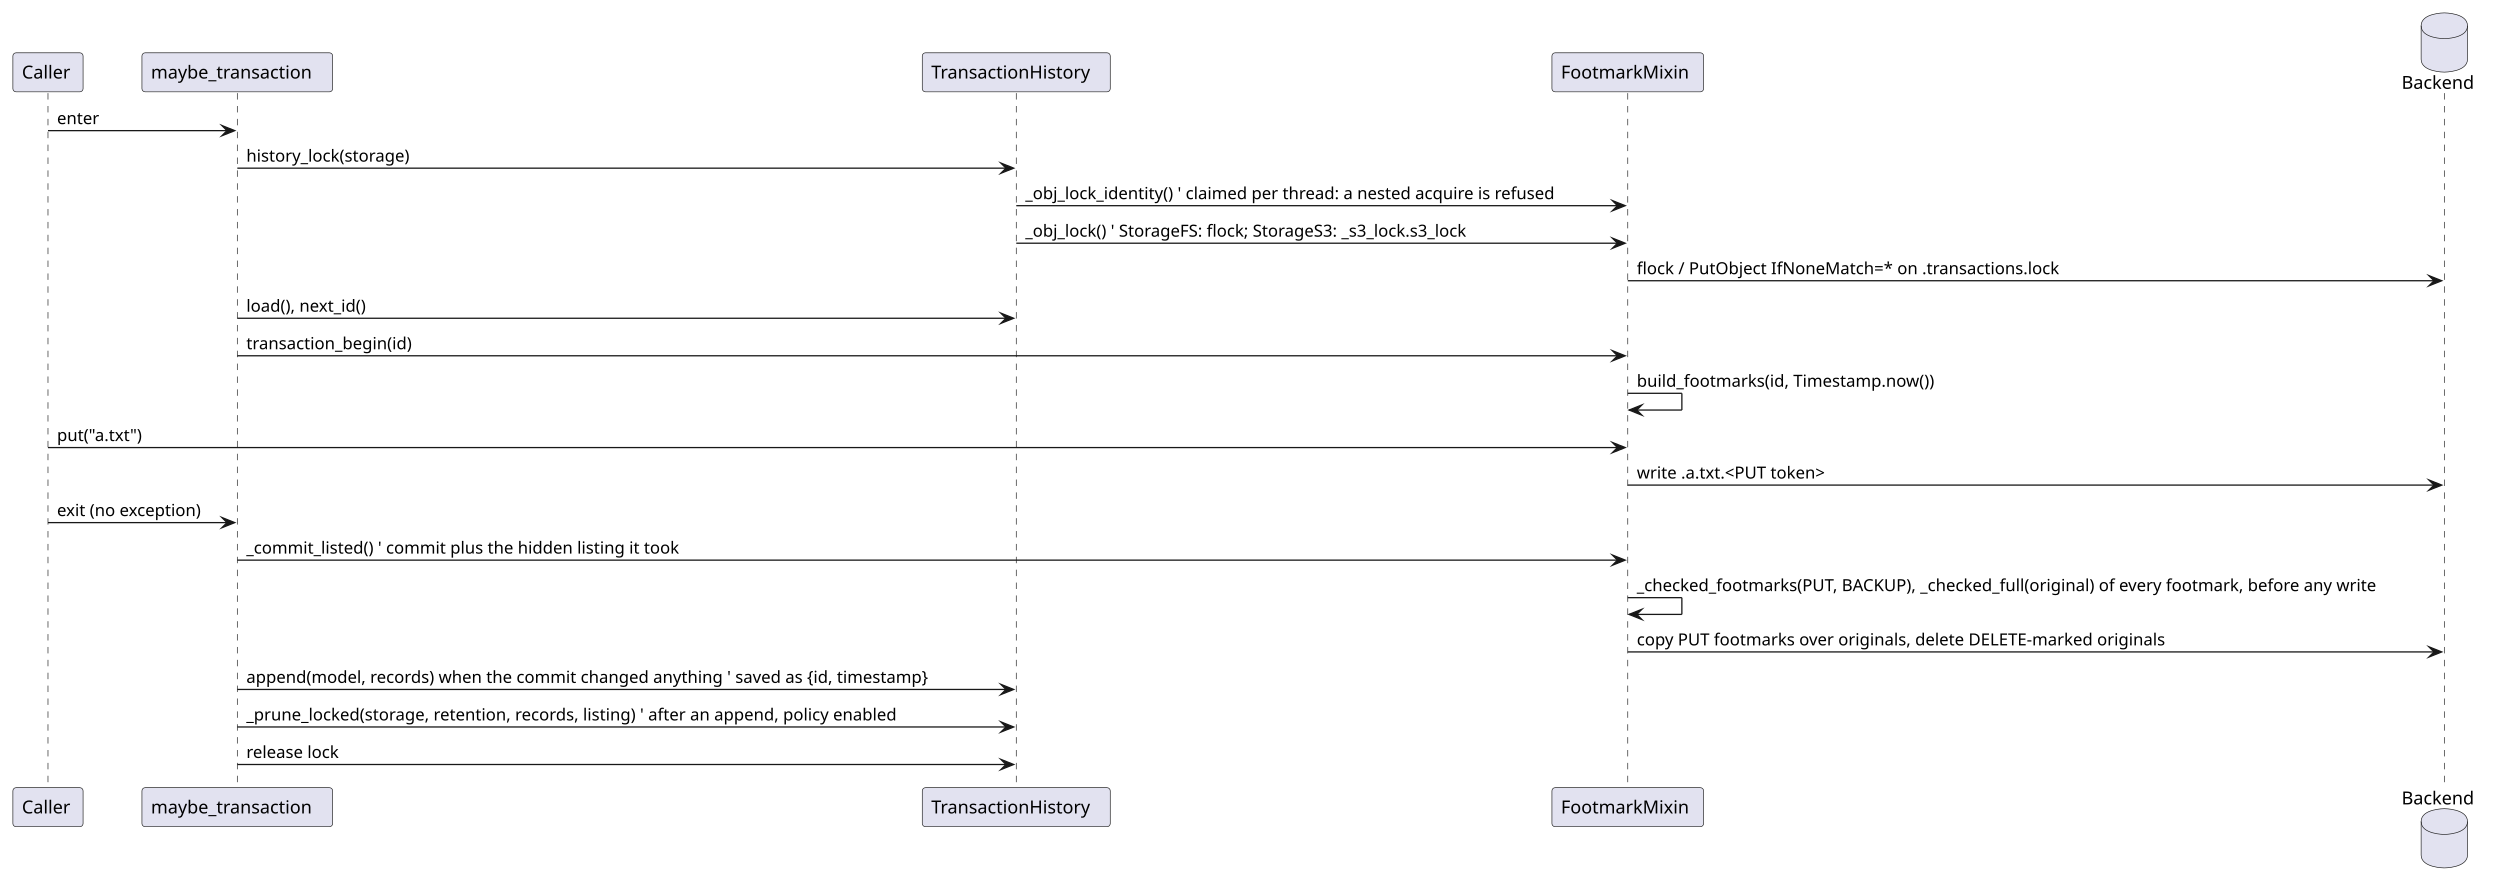
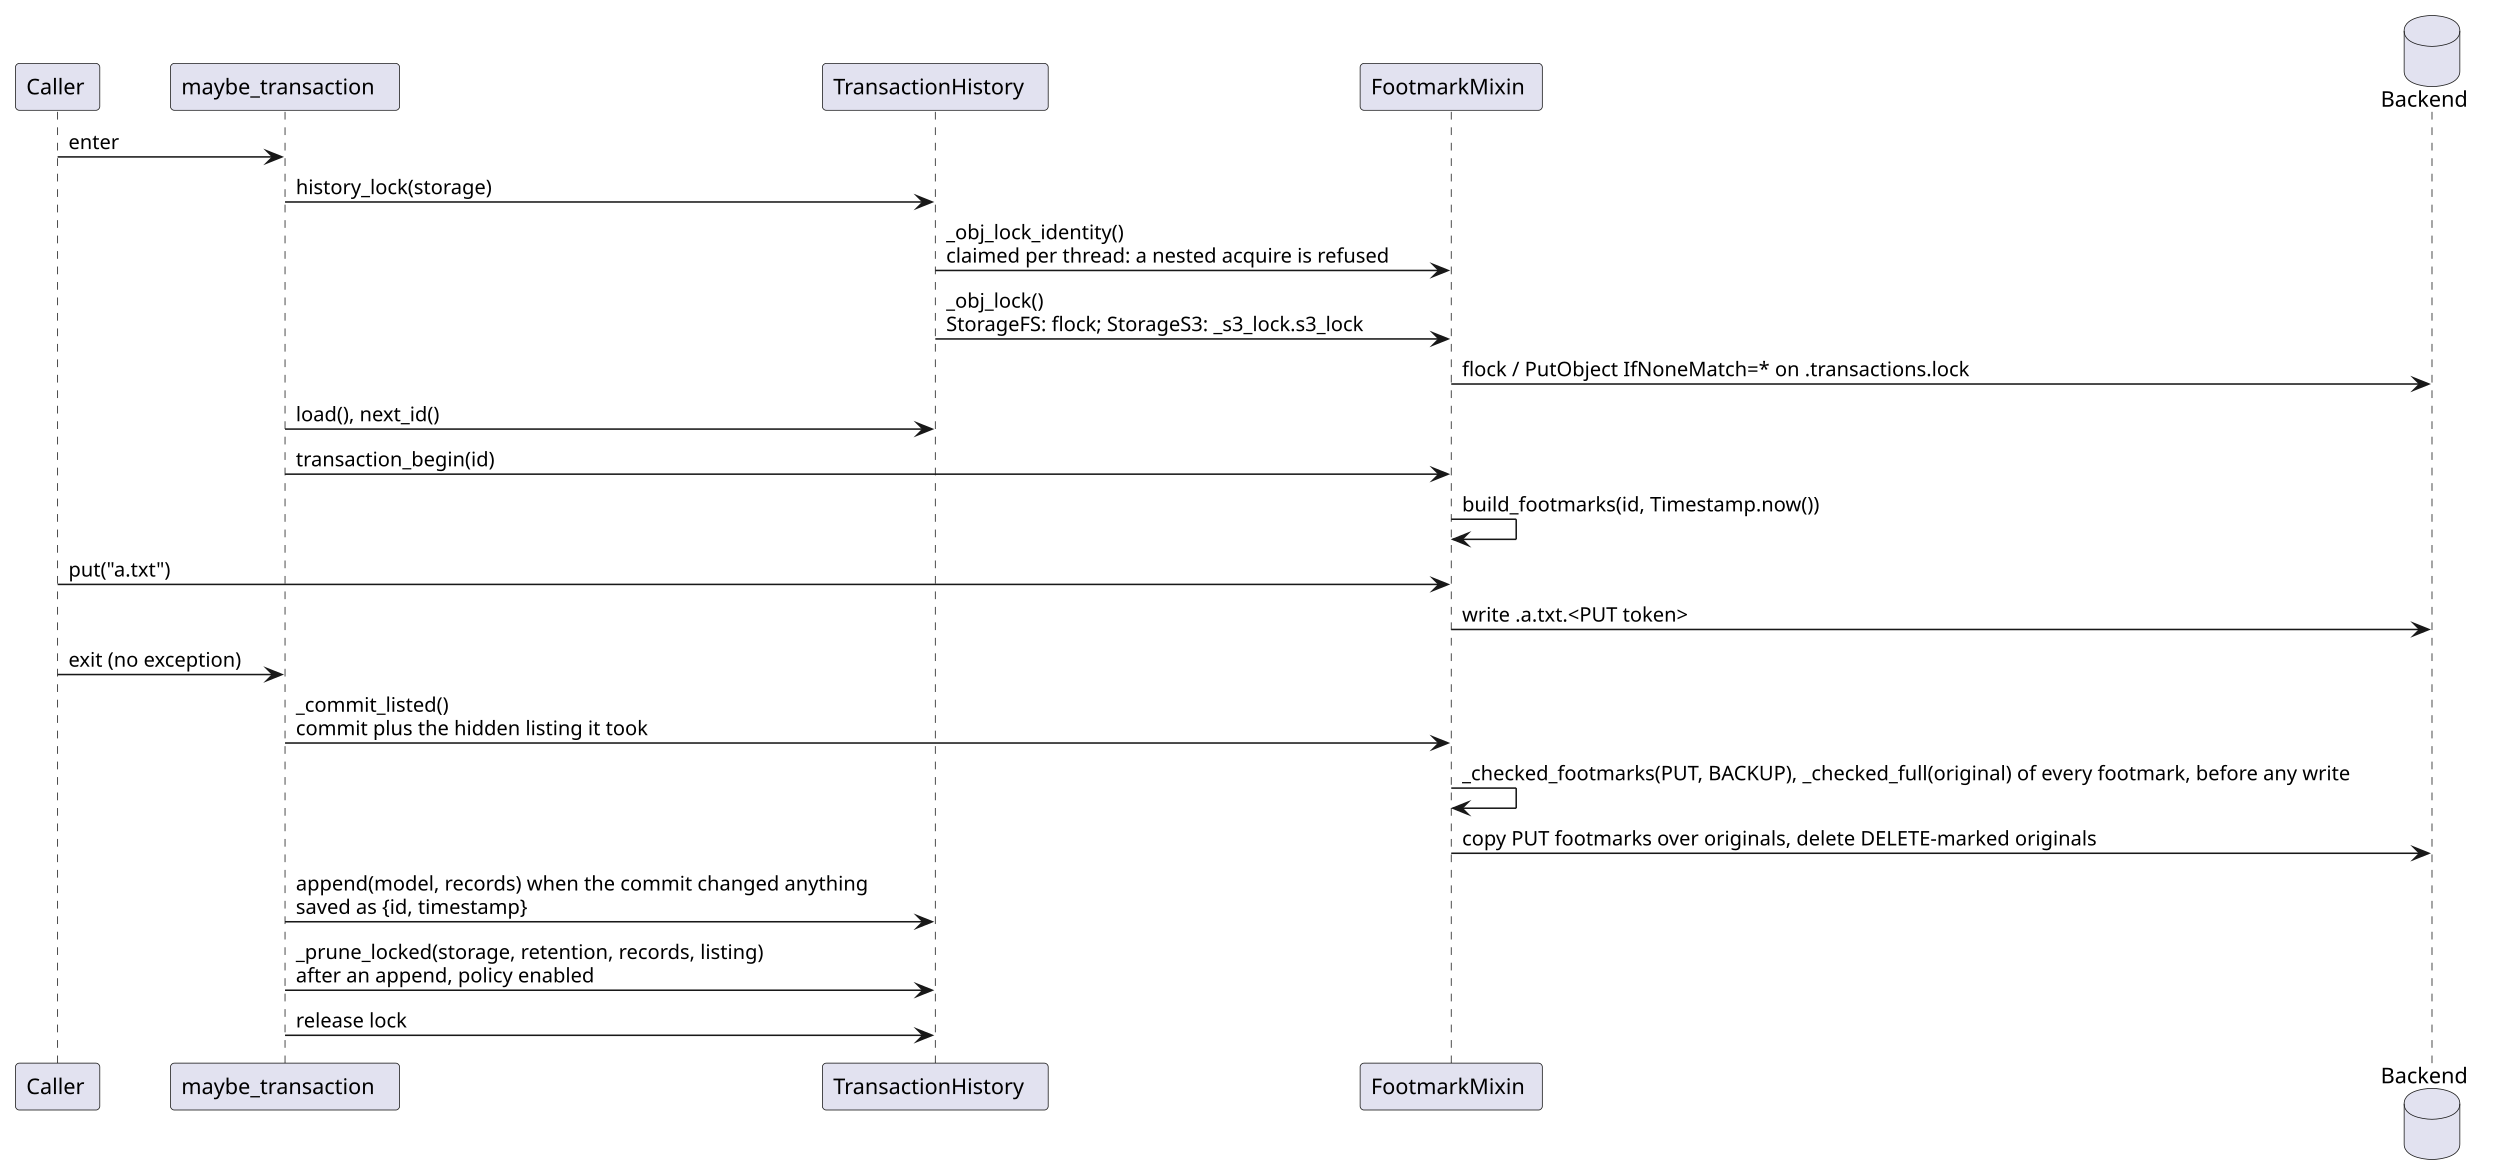
- <svg xmlns="http://www.w3.org/2000/svg" version="1.1" data-diagram-type="SEQUENCE" style="width:1941px;height:684px;background:#FFFFFF;" width="1941px" height="684px" viewBox="0 0 1941 684" zoomAndPan="magnify" preserveAspectRatio="none" contentStyleType="text/css">
+ <svg xmlns="http://www.w3.org/2000/svg" version="1.1" data-diagram-type="SEQUENCE" style="width:1616px;height:760px;background:#FFFFFF;" width="1616px" height="760px" viewBox="0 0 1616 760" zoomAndPan="magnify" preserveAspectRatio="none" contentStyleType="text/css">
  <defs />
  <g font-family="sans-serif" lengthAdjust="spacing">
    <g class="participant-lifeline" data-qualified-name="Caller" data-entity-uid="part1" id="part1-lifeline" data-source-line="1">
      <g>
-         <rect x="33.751" y="72.297" width="8" height="539.258" fill="#000" fill-opacity="0" />
-         <line x1="37.251" y1="72.297" x2="37.251" y2="611.555" style="stroke:#181818;stroke-width:0.5;stroke-dasharray:5,5;" />
+         <rect x="33.751" y="72.297" width="8" height="614.922" fill="#000" fill-opacity="0" />
+         <line x1="37.251" y1="72.297" x2="37.251" y2="687.219" style="stroke:#181818;stroke-width:0.5;stroke-dasharray:5,5;" />
      </g>
    </g>
    <g class="participant-lifeline" data-qualified-name="MT" data-entity-uid="part2" id="part2-lifeline" data-source-line="2">
      <g>
-         <rect x="180.744" y="72.297" width="8" height="539.258" fill="#000" fill-opacity="0" />
-         <line x1="184.244" y1="72.297" x2="184.244" y2="611.555" style="stroke:#181818;stroke-width:0.5;stroke-dasharray:5,5;" />
+         <rect x="180.744" y="72.297" width="8" height="614.922" fill="#000" fill-opacity="0" />
+         <line x1="184.244" y1="72.297" x2="184.244" y2="687.219" style="stroke:#181818;stroke-width:0.5;stroke-dasharray:5,5;" />
      </g>
    </g>
    <g class="participant-lifeline" data-qualified-name="TH" data-entity-uid="part3" id="part3-lifeline" data-source-line="3">
      <g>
-         <rect x="785.529" y="72.297" width="8" height="539.258" fill="#000" fill-opacity="0" />
-         <line x1="789.029" y1="72.297" x2="789.029" y2="611.555" style="stroke:#181818;stroke-width:0.5;stroke-dasharray:5,5;" />
+         <rect x="601.079" y="72.297" width="8" height="614.922" fill="#000" fill-opacity="0" />
+         <line x1="604.579" y1="72.297" x2="604.579" y2="687.219" style="stroke:#181818;stroke-width:0.5;stroke-dasharray:5,5;" />
      </g>
    </g>
    <g class="participant-lifeline" data-qualified-name="FM" data-entity-uid="part4" id="part4-lifeline" data-source-line="4">
      <g>
-         <rect x="1260.301" y="72.297" width="8" height="539.258" fill="#000" fill-opacity="0" />
-         <line x1="1263.801" y1="72.297" x2="1263.801" y2="611.555" style="stroke:#181818;stroke-width:0.5;stroke-dasharray:5,5;" />
+         <rect x="934.578" y="72.297" width="8" height="614.922" fill="#000" fill-opacity="0" />
+         <line x1="938.078" y1="72.297" x2="938.078" y2="687.219" style="stroke:#181818;stroke-width:0.5;stroke-dasharray:5,5;" />
      </g>
    </g>
    <g class="participant-lifeline" data-qualified-name="Backend" data-entity-uid="part5" id="part5-lifeline" data-source-line="5">
      <g>
-         <rect x="1894.264" y="72.297" width="8" height="539.258" fill="#000" fill-opacity="0" />
-         <line x1="1897.764" y1="72.297" x2="1897.764" y2="611.555" style="stroke:#181818;stroke-width:0.5;stroke-dasharray:5,5;" />
+         <rect x="1568.541" y="72.297" width="8" height="614.922" fill="#000" fill-opacity="0" />
+         <line x1="1572.041" y1="72.297" x2="1572.041" y2="687.219" style="stroke:#181818;stroke-width:0.5;stroke-dasharray:5,5;" />
      </g>
    </g>
    <g class="participant participant-head" data-qualified-name="Caller" data-entity-uid="part1" id="part1-head" data-source-line="1">
      <rect x="10" y="41" width="54.503" height="30.297" fill="#E2E2F0" style="stroke:#181818;stroke-width:0.5;" rx="2.5" ry="2.5" />
      <text x="17" y="60.995" fill="#000" font-size="14" textLength="40.503">Caller</text>
    </g>
    <g class="participant participant-head" data-qualified-name="MT" data-entity-uid="part2" id="part2-head" data-source-line="2">
      <rect x="110.2" y="41" width="148.087" height="30.297" fill="#E2E2F0" style="stroke:#181818;stroke-width:0.5;" rx="2.5" ry="2.5" />
      <text x="117.2" y="60.995" fill="#000" font-size="14" textLength="134.087">maybe_transaction</text>
    </g>
    <g class="participant participant-head" data-qualified-name="TH" data-entity-uid="part3" id="part3-head" data-source-line="3">
-       <rect x="716.052" y="41" width="145.954" height="30.297" fill="#E2E2F0" style="stroke:#181818;stroke-width:0.5;" rx="2.5" ry="2.5" />
-       <text x="723.052" y="60.995" fill="#000" font-size="14" textLength="131.954">TransactionHistory</text>
+       <rect x="531.602" y="41" width="145.954" height="30.297" fill="#E2E2F0" style="stroke:#181818;stroke-width:0.5;" rx="2.5" ry="2.5" />
+       <text x="538.602" y="60.995" fill="#000" font-size="14" textLength="131.954">TransactionHistory</text>
    </g>
    <g class="participant participant-head" data-qualified-name="FM" data-entity-uid="part4" id="part4-head" data-source-line="4">
-       <rect x="1204.917" y="41" width="117.77" height="30.297" fill="#E2E2F0" style="stroke:#181818;stroke-width:0.5;" rx="2.5" ry="2.5" />
-       <text x="1211.917" y="60.995" fill="#000" font-size="14" textLength="103.77">FootmarkMixin</text>
+       <rect x="879.193" y="41" width="117.77" height="30.297" fill="#E2E2F0" style="stroke:#181818;stroke-width:0.5;" rx="2.5" ry="2.5" />
+       <text x="886.193" y="60.995" fill="#000" font-size="14" textLength="103.77">FootmarkMixin</text>
    </g>
    <g class="participant participant-head" data-qualified-name="Backend" data-entity-uid="part5" id="part5-head" data-source-line="5">
-       <text x="1864.583" y="68.995" fill="#000" font-size="14" textLength="60.361">Backend</text>
-       <path d="M1879.764,20 C1879.764,10 1897.764,10 1897.764,10 C1897.764,10 1915.764,10 1915.764,20 L1915.764,46 C1915.764,56 1897.764,56 1897.764,56 C1897.764,56 1879.764,56 1879.764,46 L1879.764,20" style="stroke:#181818;stroke-width:0.5;" fill="#E2E2F0" />
-       <path d="M1879.764,20 C1879.764,30 1897.764,30 1897.764,30 C1897.764,30 1915.764,30 1915.764,20" style="stroke:#181818;stroke-width:0.5;" fill="none" />
+       <text x="1538.86" y="68.995" fill="#000" font-size="14" textLength="60.361">Backend</text>
+       <path d="M1554.041,20 C1554.041,10 1572.041,10 1572.041,10 C1572.041,10 1590.041,10 1590.041,20 L1590.041,46 C1590.041,56 1572.041,56 1572.041,56 C1572.041,56 1554.041,56 1554.041,46 L1554.041,20" style="stroke:#181818;stroke-width:0.5;" fill="#E2E2F0" />
+       <path d="M1554.041,20 C1554.041,30 1572.041,30 1572.041,30 C1572.041,30 1590.041,30 1590.041,20" style="stroke:#181818;stroke-width:0.5;" fill="none" />
    </g>
    <g class="participant participant-tail" data-qualified-name="Caller" data-entity-uid="part1" id="part1-tail" data-source-line="1">
-       <rect x="10" y="611.555" width="54.503" height="30.297" fill="#E2E2F0" style="stroke:#181818;stroke-width:0.5;" rx="2.5" ry="2.5" />
-       <text x="17" y="631.55" fill="#000" font-size="14" textLength="40.503">Caller</text>
+       <rect x="10" y="687.219" width="54.503" height="30.297" fill="#E2E2F0" style="stroke:#181818;stroke-width:0.5;" rx="2.5" ry="2.5" />
+       <text x="17" y="707.214" fill="#000" font-size="14" textLength="40.503">Caller</text>
    </g>
    <g class="participant participant-tail" data-qualified-name="MT" data-entity-uid="part2" id="part2-tail" data-source-line="2">
-       <rect x="110.2" y="611.555" width="148.087" height="30.297" fill="#E2E2F0" style="stroke:#181818;stroke-width:0.5;" rx="2.5" ry="2.5" />
-       <text x="117.2" y="631.55" fill="#000" font-size="14" textLength="134.087">maybe_transaction</text>
+       <rect x="110.2" y="687.219" width="148.087" height="30.297" fill="#E2E2F0" style="stroke:#181818;stroke-width:0.5;" rx="2.5" ry="2.5" />
+       <text x="117.2" y="707.214" fill="#000" font-size="14" textLength="134.087">maybe_transaction</text>
    </g>
    <g class="participant participant-tail" data-qualified-name="TH" data-entity-uid="part3" id="part3-tail" data-source-line="3">
-       <rect x="716.052" y="611.555" width="145.954" height="30.297" fill="#E2E2F0" style="stroke:#181818;stroke-width:0.5;" rx="2.5" ry="2.5" />
-       <text x="723.052" y="631.55" fill="#000" font-size="14" textLength="131.954">TransactionHistory</text>
+       <rect x="531.602" y="687.219" width="145.954" height="30.297" fill="#E2E2F0" style="stroke:#181818;stroke-width:0.5;" rx="2.5" ry="2.5" />
+       <text x="538.602" y="707.214" fill="#000" font-size="14" textLength="131.954">TransactionHistory</text>
    </g>
    <g class="participant participant-tail" data-qualified-name="FM" data-entity-uid="part4" id="part4-tail" data-source-line="4">
-       <rect x="1204.917" y="611.555" width="117.77" height="30.297" fill="#E2E2F0" style="stroke:#181818;stroke-width:0.5;" rx="2.5" ry="2.5" />
-       <text x="1211.917" y="631.55" fill="#000" font-size="14" textLength="103.77">FootmarkMixin</text>
+       <rect x="879.193" y="687.219" width="117.77" height="30.297" fill="#E2E2F0" style="stroke:#181818;stroke-width:0.5;" rx="2.5" ry="2.5" />
+       <text x="886.193" y="707.214" fill="#000" font-size="14" textLength="103.77">FootmarkMixin</text>
    </g>
    <g class="participant participant-tail" data-qualified-name="Backend" data-entity-uid="part5" id="part5-tail" data-source-line="5">
-       <text x="1864.583" y="624.55" fill="#000" font-size="14" textLength="60.361">Backend</text>
-       <path d="M1879.764,637.852 C1879.764,627.852 1897.764,627.852 1897.764,627.852 C1897.764,627.852 1915.764,627.852 1915.764,637.852 L1915.764,663.852 C1915.764,673.852 1897.764,673.852 1897.764,673.852 C1897.764,673.852 1879.764,673.852 1879.764,663.852 L1879.764,637.852" style="stroke:#181818;stroke-width:0.5;" fill="#E2E2F0" />
-       <path d="M1879.764,637.852 C1879.764,647.852 1897.764,647.852 1897.764,647.852 C1897.764,647.852 1915.764,647.852 1915.764,637.852" style="stroke:#181818;stroke-width:0.5;" fill="none" />
+       <text x="1538.86" y="700.214" fill="#000" font-size="14" textLength="60.361">Backend</text>
+       <path d="M1554.041,713.516 C1554.041,703.516 1572.041,703.516 1572.041,703.516 C1572.041,703.516 1590.041,703.516 1590.041,713.516 L1590.041,739.516 C1590.041,749.516 1572.041,749.516 1572.041,749.516 C1572.041,749.516 1554.041,749.516 1554.041,739.516 L1554.041,713.516" style="stroke:#181818;stroke-width:0.5;" fill="#E2E2F0" />
+       <path d="M1554.041,713.516 C1554.041,723.516 1572.041,723.516 1572.041,723.516 C1572.041,723.516 1590.041,723.516 1590.041,713.516" style="stroke:#181818;stroke-width:0.5;" fill="none" />
    </g>
    <g class="message" data-entity-1="part1" data-entity-2="part2" id="msg1" data-source-line="7">
      <polygon points="172.244,97.43,182.244,101.43,172.244,105.43,176.244,101.43" fill="#181818" style="stroke:#181818;stroke-width:1;stroke-linejoin:miter;stroke-miterlimit:10;" />
      <line x1="37.251" y1="101.43" x2="178.244" y2="101.43" style="stroke:#181818;stroke-width:1;" />
      <text x="44.251" y="96.364" fill="#000" font-size="13" textLength="34.677">enter</text>
    </g>
    <g class="message" data-entity-1="part2" data-entity-2="part3" id="msg2" data-source-line="8">
-       <polygon points="777.029,126.563,787.029,130.563,777.029,134.563,781.029,130.563" fill="#181818" style="stroke:#181818;stroke-width:1;stroke-linejoin:miter;stroke-miterlimit:10;" />
-       <line x1="184.244" y1="130.563" x2="783.029" y2="130.563" style="stroke:#181818;stroke-width:1;" />
+       <polygon points="592.579,126.563,602.579,130.563,592.579,134.563,596.579,130.563" fill="#181818" style="stroke:#181818;stroke-width:1;stroke-linejoin:miter;stroke-miterlimit:10;" />
+       <line x1="184.244" y1="130.563" x2="598.579" y2="130.563" style="stroke:#181818;stroke-width:1;" />
      <text x="191.244" y="125.497" fill="#000" font-size="13" textLength="136.982">history_lock(storage)</text>
    </g>
    <g class="message" data-entity-1="part3" data-entity-2="part4" id="msg3" data-source-line="9">
-       <polygon points="1251.801,155.695,1261.801,159.695,1251.801,163.695,1255.801,159.695" fill="#181818" style="stroke:#181818;stroke-width:1;stroke-linejoin:miter;stroke-miterlimit:10;" />
-       <line x1="789.029" y1="159.695" x2="1257.801" y2="159.695" style="stroke:#181818;stroke-width:1;" />
-       <text x="796.029" y="154.629" fill="#000" font-size="13" textLength="450.772">_obj_lock_identity()  ' claimed per thread: a nested acquire is refused</text>
+       <polygon points="926.078,170.828,936.078,174.828,926.078,178.828,930.078,174.828" fill="#181818" style="stroke:#181818;stroke-width:1;stroke-linejoin:miter;stroke-miterlimit:10;" />
+       <line x1="604.579" y1="174.828" x2="932.078" y2="174.828" style="stroke:#181818;stroke-width:1;" />
+       <text x="611.579" y="154.629" fill="#000" font-size="13" textLength="125.303">_obj_lock_identity()</text>
+       <text x="611.579" y="169.762" fill="#000" font-size="13" textLength="309.499">claimed per thread: a nested acquire is refused</text>
    </g>
    <g class="message" data-entity-1="part3" data-entity-2="part4" id="msg4" data-source-line="10">
-       <polygon points="1251.801,184.828,1261.801,188.828,1251.801,192.828,1255.801,188.828" fill="#181818" style="stroke:#181818;stroke-width:1;stroke-linejoin:miter;stroke-miterlimit:10;" />
-       <line x1="789.029" y1="188.828" x2="1257.801" y2="188.828" style="stroke:#181818;stroke-width:1;" />
-       <text x="796.029" y="183.762" fill="#000" font-size="13" textLength="381.71">_obj_lock()  ' StorageFS: flock; StorageS3: _s3_lock.s3_lock</text>
+       <polygon points="926.078,215.094,936.078,219.094,926.078,223.094,930.078,219.094" fill="#181818" style="stroke:#181818;stroke-width:1;stroke-linejoin:miter;stroke-miterlimit:10;" />
+       <line x1="604.579" y1="219.094" x2="932.078" y2="219.094" style="stroke:#181818;stroke-width:1;" />
+       <text x="611.579" y="198.895" fill="#000" font-size="13" textLength="69.202">_obj_lock()</text>
+       <text x="611.579" y="214.028" fill="#000" font-size="13" textLength="296.537">StorageFS: flock; StorageS3: _s3_lock.s3_lock</text>
    </g>
    <g class="message" data-entity-1="part4" data-entity-2="part5" id="msg5" data-source-line="11">
-       <polygon points="1885.764,213.961,1895.764,217.961,1885.764,221.961,1889.764,217.961" fill="#181818" style="stroke:#181818;stroke-width:1;stroke-linejoin:miter;stroke-miterlimit:10;" />
-       <line x1="1263.801" y1="217.961" x2="1891.764" y2="217.961" style="stroke:#181818;stroke-width:1;" />
-       <text x="1270.801" y="212.895" fill="#000" font-size="13" textLength="349.667">flock / PutObject IfNoneMatch=* on .transactions.lock</text>
+       <polygon points="1560.041,244.227,1570.041,248.227,1560.041,252.227,1564.041,248.227" fill="#181818" style="stroke:#181818;stroke-width:1;stroke-linejoin:miter;stroke-miterlimit:10;" />
+       <line x1="938.078" y1="248.227" x2="1566.041" y2="248.227" style="stroke:#181818;stroke-width:1;" />
+       <text x="945.078" y="243.161" fill="#000" font-size="13" textLength="349.667">flock / PutObject IfNoneMatch=* on .transactions.lock</text>
    </g>
    <g class="message" data-entity-1="part2" data-entity-2="part3" id="msg6" data-source-line="12">
-       <polygon points="777.029,243.094,787.029,247.094,777.029,251.094,781.029,247.094" fill="#181818" style="stroke:#181818;stroke-width:1;stroke-linejoin:miter;stroke-miterlimit:10;" />
-       <line x1="184.244" y1="247.094" x2="783.029" y2="247.094" style="stroke:#181818;stroke-width:1;" />
-       <text x="191.244" y="242.028" fill="#000" font-size="13" textLength="103.727">load(), next_id()</text>
+       <polygon points="592.579,273.359,602.579,277.359,592.579,281.359,596.579,277.359" fill="#181818" style="stroke:#181818;stroke-width:1;stroke-linejoin:miter;stroke-miterlimit:10;" />
+       <line x1="184.244" y1="277.359" x2="598.579" y2="277.359" style="stroke:#181818;stroke-width:1;" />
+       <text x="191.244" y="272.293" fill="#000" font-size="13" textLength="103.727">load(), next_id()</text>
    </g>
    <g class="message" data-entity-1="part2" data-entity-2="part4" id="msg7" data-source-line="13">
-       <polygon points="1251.801,272.227,1261.801,276.227,1251.801,280.227,1255.801,276.227" fill="#181818" style="stroke:#181818;stroke-width:1;stroke-linejoin:miter;stroke-miterlimit:10;" />
-       <line x1="184.244" y1="276.227" x2="1257.801" y2="276.227" style="stroke:#181818;stroke-width:1;" />
-       <text x="191.244" y="271.161" fill="#000" font-size="13" textLength="138.296">transaction_begin(id)</text>
+       <polygon points="926.078,302.492,936.078,306.492,926.078,310.492,930.078,306.492" fill="#181818" style="stroke:#181818;stroke-width:1;stroke-linejoin:miter;stroke-miterlimit:10;" />
+       <line x1="184.244" y1="306.492" x2="932.078" y2="306.492" style="stroke:#181818;stroke-width:1;" />
+       <text x="191.244" y="301.426" fill="#000" font-size="13" textLength="138.296">transaction_begin(id)</text>
    </g>
    <g class="message" data-entity-1="part4" data-entity-2="part4" id="msg8" data-source-line="14">
-       <line x1="1263.801" y1="305.359" x2="1305.801" y2="305.359" style="stroke:#181818;stroke-width:1;" />
-       <line x1="1305.801" y1="305.359" x2="1305.801" y2="318.359" style="stroke:#181818;stroke-width:1;" />
-       <line x1="1264.801" y1="318.359" x2="1305.801" y2="318.359" style="stroke:#181818;stroke-width:1;" />
-       <polygon points="1274.801,314.359,1264.801,318.359,1274.801,322.359,1270.801,318.359" fill="#181818" style="stroke:#181818;stroke-width:1;stroke-linejoin:miter;stroke-miterlimit:10;" />
-       <text x="1270.801" y="300.293" fill="#000" font-size="13" textLength="248.663">build_footmarks(id, Timestamp.now())</text>
+       <line x1="938.078" y1="335.625" x2="980.078" y2="335.625" style="stroke:#181818;stroke-width:1;" />
+       <line x1="980.078" y1="335.625" x2="980.078" y2="348.625" style="stroke:#181818;stroke-width:1;" />
+       <line x1="939.078" y1="348.625" x2="980.078" y2="348.625" style="stroke:#181818;stroke-width:1;" />
+       <polygon points="949.078,344.625,939.078,348.625,949.078,352.625,945.078,348.625" fill="#181818" style="stroke:#181818;stroke-width:1;stroke-linejoin:miter;stroke-miterlimit:10;" />
+       <text x="945.078" y="330.559" fill="#000" font-size="13" textLength="248.663">build_footmarks(id, Timestamp.now())</text>
    </g>
    <g class="message" data-entity-1="part1" data-entity-2="part4" id="msg9" data-source-line="15">
-       <polygon points="1251.801,343.492,1261.801,347.492,1251.801,351.492,1255.801,347.492" fill="#181818" style="stroke:#181818;stroke-width:1;stroke-linejoin:miter;stroke-miterlimit:10;" />
-       <line x1="37.251" y1="347.492" x2="1257.801" y2="347.492" style="stroke:#181818;stroke-width:1;" />
-       <text x="44.251" y="342.426" fill="#000" font-size="13" textLength="73.677">put("a.txt")</text>
+       <polygon points="926.078,373.758,936.078,377.758,926.078,381.758,930.078,377.758" fill="#181818" style="stroke:#181818;stroke-width:1;stroke-linejoin:miter;stroke-miterlimit:10;" />
+       <line x1="37.251" y1="377.758" x2="932.078" y2="377.758" style="stroke:#181818;stroke-width:1;" />
+       <text x="44.251" y="372.692" fill="#000" font-size="13" textLength="73.677">put("a.txt")</text>
    </g>
    <g class="message" data-entity-1="part4" data-entity-2="part5" id="msg10" data-source-line="16">
-       <polygon points="1885.764,372.625,1895.764,376.625,1885.764,380.625,1889.764,376.625" fill="#181818" style="stroke:#181818;stroke-width:1;stroke-linejoin:miter;stroke-miterlimit:10;" />
-       <line x1="1263.801" y1="376.625" x2="1891.764" y2="376.625" style="stroke:#181818;stroke-width:1;" />
-       <text x="1270.801" y="371.559" fill="#000" font-size="13" textLength="163.097">write .a.txt.&lt;PUT token&gt;</text>
+       <polygon points="1560.041,402.891,1570.041,406.891,1560.041,410.891,1564.041,406.891" fill="#181818" style="stroke:#181818;stroke-width:1;stroke-linejoin:miter;stroke-miterlimit:10;" />
+       <line x1="938.078" y1="406.891" x2="1566.041" y2="406.891" style="stroke:#181818;stroke-width:1;" />
+       <text x="945.078" y="401.825" fill="#000" font-size="13" textLength="163.097">write .a.txt.&lt;PUT token&gt;</text>
    </g>
    <g class="message" data-entity-1="part1" data-entity-2="part2" id="msg11" data-source-line="17">
-       <polygon points="172.244,401.758,182.244,405.758,172.244,409.758,176.244,405.758" fill="#181818" style="stroke:#181818;stroke-width:1;stroke-linejoin:miter;stroke-miterlimit:10;" />
-       <line x1="37.251" y1="405.758" x2="178.244" y2="405.758" style="stroke:#181818;stroke-width:1;" />
-       <text x="44.251" y="400.692" fill="#000" font-size="13" textLength="122.992">exit (no exception)</text>
+       <polygon points="172.244,432.023,182.244,436.023,172.244,440.023,176.244,436.023" fill="#181818" style="stroke:#181818;stroke-width:1;stroke-linejoin:miter;stroke-miterlimit:10;" />
+       <line x1="37.251" y1="436.023" x2="178.244" y2="436.023" style="stroke:#181818;stroke-width:1;" />
+       <text x="44.251" y="430.958" fill="#000" font-size="13" textLength="122.992">exit (no exception)</text>
    </g>
    <g class="message" data-entity-1="part2" data-entity-2="part4" id="msg12" data-source-line="18">
-       <polygon points="1251.801,430.891,1261.801,434.891,1251.801,438.891,1255.801,434.891" fill="#181818" style="stroke:#181818;stroke-width:1;stroke-linejoin:miter;stroke-miterlimit:10;" />
-       <line x1="184.244" y1="434.891" x2="1257.801" y2="434.891" style="stroke:#181818;stroke-width:1;" />
-       <text x="191.244" y="429.825" fill="#000" font-size="13" textLength="366.768">_commit_listed()  ' commit plus the hidden listing it took</text>
+       <polygon points="926.078,476.289,936.078,480.289,926.078,484.289,930.078,480.289" fill="#181818" style="stroke:#181818;stroke-width:1;stroke-linejoin:miter;stroke-miterlimit:10;" />
+       <line x1="184.244" y1="480.289" x2="932.078" y2="480.289" style="stroke:#181818;stroke-width:1;" />
+       <text x="191.244" y="460.09" fill="#000" font-size="13" textLength="107.625">_commit_listed()</text>
+       <text x="191.244" y="475.223" fill="#000" font-size="13" textLength="243.172">commit plus the hidden listing it took</text>
    </g>
    <g class="message" data-entity-1="part4" data-entity-2="part4" id="msg13" data-source-line="19">
-       <line x1="1263.801" y1="464.023" x2="1305.801" y2="464.023" style="stroke:#181818;stroke-width:1;" />
-       <line x1="1305.801" y1="464.023" x2="1305.801" y2="477.023" style="stroke:#181818;stroke-width:1;" />
-       <line x1="1264.801" y1="477.023" x2="1305.801" y2="477.023" style="stroke:#181818;stroke-width:1;" />
-       <polygon points="1274.801,473.023,1264.801,477.023,1274.801,481.023,1270.801,477.023" fill="#181818" style="stroke:#181818;stroke-width:1;stroke-linejoin:miter;stroke-miterlimit:10;" />
-       <text x="1270.801" y="458.958" fill="#000" font-size="13" textLength="619.963">_checked_footmarks(PUT, BACKUP), _checked_full(original) of every footmark, before any write</text>
+       <line x1="938.078" y1="509.422" x2="980.078" y2="509.422" style="stroke:#181818;stroke-width:1;" />
+       <line x1="980.078" y1="509.422" x2="980.078" y2="522.422" style="stroke:#181818;stroke-width:1;" />
+       <line x1="939.078" y1="522.422" x2="980.078" y2="522.422" style="stroke:#181818;stroke-width:1;" />
+       <polygon points="949.078,518.422,939.078,522.422,949.078,526.422,945.078,522.422" fill="#181818" style="stroke:#181818;stroke-width:1;stroke-linejoin:miter;stroke-miterlimit:10;" />
+       <text x="945.078" y="504.356" fill="#000" font-size="13" textLength="619.963">_checked_footmarks(PUT, BACKUP), _checked_full(original) of every footmark, before any write</text>
    </g>
    <g class="message" data-entity-1="part4" data-entity-2="part5" id="msg14" data-source-line="20">
-       <polygon points="1885.764,502.156,1895.764,506.156,1885.764,510.156,1889.764,506.156" fill="#181818" style="stroke:#181818;stroke-width:1;stroke-linejoin:miter;stroke-miterlimit:10;" />
-       <line x1="1263.801" y1="506.156" x2="1891.764" y2="506.156" style="stroke:#181818;stroke-width:1;" />
-       <text x="1270.801" y="501.09" fill="#000" font-size="13" textLength="440.21">copy PUT footmarks over originals, delete DELETE-marked originals</text>
+       <polygon points="1560.041,547.555,1570.041,551.555,1560.041,555.555,1564.041,551.555" fill="#181818" style="stroke:#181818;stroke-width:1;stroke-linejoin:miter;stroke-miterlimit:10;" />
+       <line x1="938.078" y1="551.555" x2="1566.041" y2="551.555" style="stroke:#181818;stroke-width:1;" />
+       <text x="945.078" y="546.489" fill="#000" font-size="13" textLength="440.21">copy PUT footmarks over originals, delete DELETE-marked originals</text>
    </g>
    <g class="message" data-entity-1="part2" data-entity-2="part3" id="msg15" data-source-line="21">
-       <polygon points="777.029,531.289,787.029,535.289,777.029,539.289,781.029,535.289" fill="#181818" style="stroke:#181818;stroke-width:1;stroke-linejoin:miter;stroke-miterlimit:10;" />
-       <line x1="184.244" y1="535.289" x2="783.029" y2="535.289" style="stroke:#181818;stroke-width:1;" />
-       <text x="191.244" y="530.223" fill="#000" font-size="13" textLength="580.785">append(model, records) when the commit changed anything  ' saved as {id, timestamp}</text>
+       <polygon points="592.579,591.82,602.579,595.82,592.579,599.82,596.579,595.82" fill="#181818" style="stroke:#181818;stroke-width:1;stroke-linejoin:miter;stroke-miterlimit:10;" />
+       <line x1="184.244" y1="595.82" x2="598.579" y2="595.82" style="stroke:#181818;stroke-width:1;" />
+       <text x="191.244" y="575.622" fill="#000" font-size="13" textLength="396.335">append(model, records) when the commit changed anything</text>
+       <text x="191.244" y="590.754" fill="#000" font-size="13" textLength="168.479">saved as {id, timestamp}</text>
    </g>
    <g class="message" data-entity-1="part2" data-entity-2="part3" id="msg16" data-source-line="22">
-       <polygon points="777.029,560.422,787.029,564.422,777.029,568.422,781.029,564.422" fill="#181818" style="stroke:#181818;stroke-width:1;stroke-linejoin:miter;stroke-miterlimit:10;" />
-       <line x1="184.244" y1="564.422" x2="783.029" y2="564.422" style="stroke:#181818;stroke-width:1;" />
-       <text x="191.244" y="559.356" fill="#000" font-size="13" textLength="548.844">_prune_locked(storage, retention, records, listing)  ' after an append, policy enabled</text>
+       <polygon points="592.579,636.086,602.579,640.086,592.579,644.086,596.579,640.086" fill="#181818" style="stroke:#181818;stroke-width:1;stroke-linejoin:miter;stroke-miterlimit:10;" />
+       <line x1="184.244" y1="640.086" x2="598.579" y2="640.086" style="stroke:#181818;stroke-width:1;" />
+       <text x="191.244" y="619.887" fill="#000" font-size="13" textLength="325.476">_prune_locked(storage, retention, records, listing)</text>
+       <text x="191.244" y="635.02" fill="#000" font-size="13" textLength="207.397">after an append, policy enabled</text>
    </g>
    <g class="message" data-entity-1="part2" data-entity-2="part3" id="msg17" data-source-line="23">
-       <polygon points="777.029,589.555,787.029,593.555,777.029,597.555,781.029,593.555" fill="#181818" style="stroke:#181818;stroke-width:1;stroke-linejoin:miter;stroke-miterlimit:10;" />
-       <line x1="184.244" y1="593.555" x2="783.029" y2="593.555" style="stroke:#181818;stroke-width:1;" />
-       <text x="191.244" y="588.489" fill="#000" font-size="13" textLength="78.063">release lock</text>
+       <polygon points="592.579,665.219,602.579,669.219,592.579,673.219,596.579,669.219" fill="#181818" style="stroke:#181818;stroke-width:1;stroke-linejoin:miter;stroke-miterlimit:10;" />
+       <line x1="184.244" y1="669.219" x2="598.579" y2="669.219" style="stroke:#181818;stroke-width:1;" />
+       <text x="191.244" y="664.153" fill="#000" font-size="13" textLength="78.063">release lock</text>
    </g>
  </g>
</svg>
